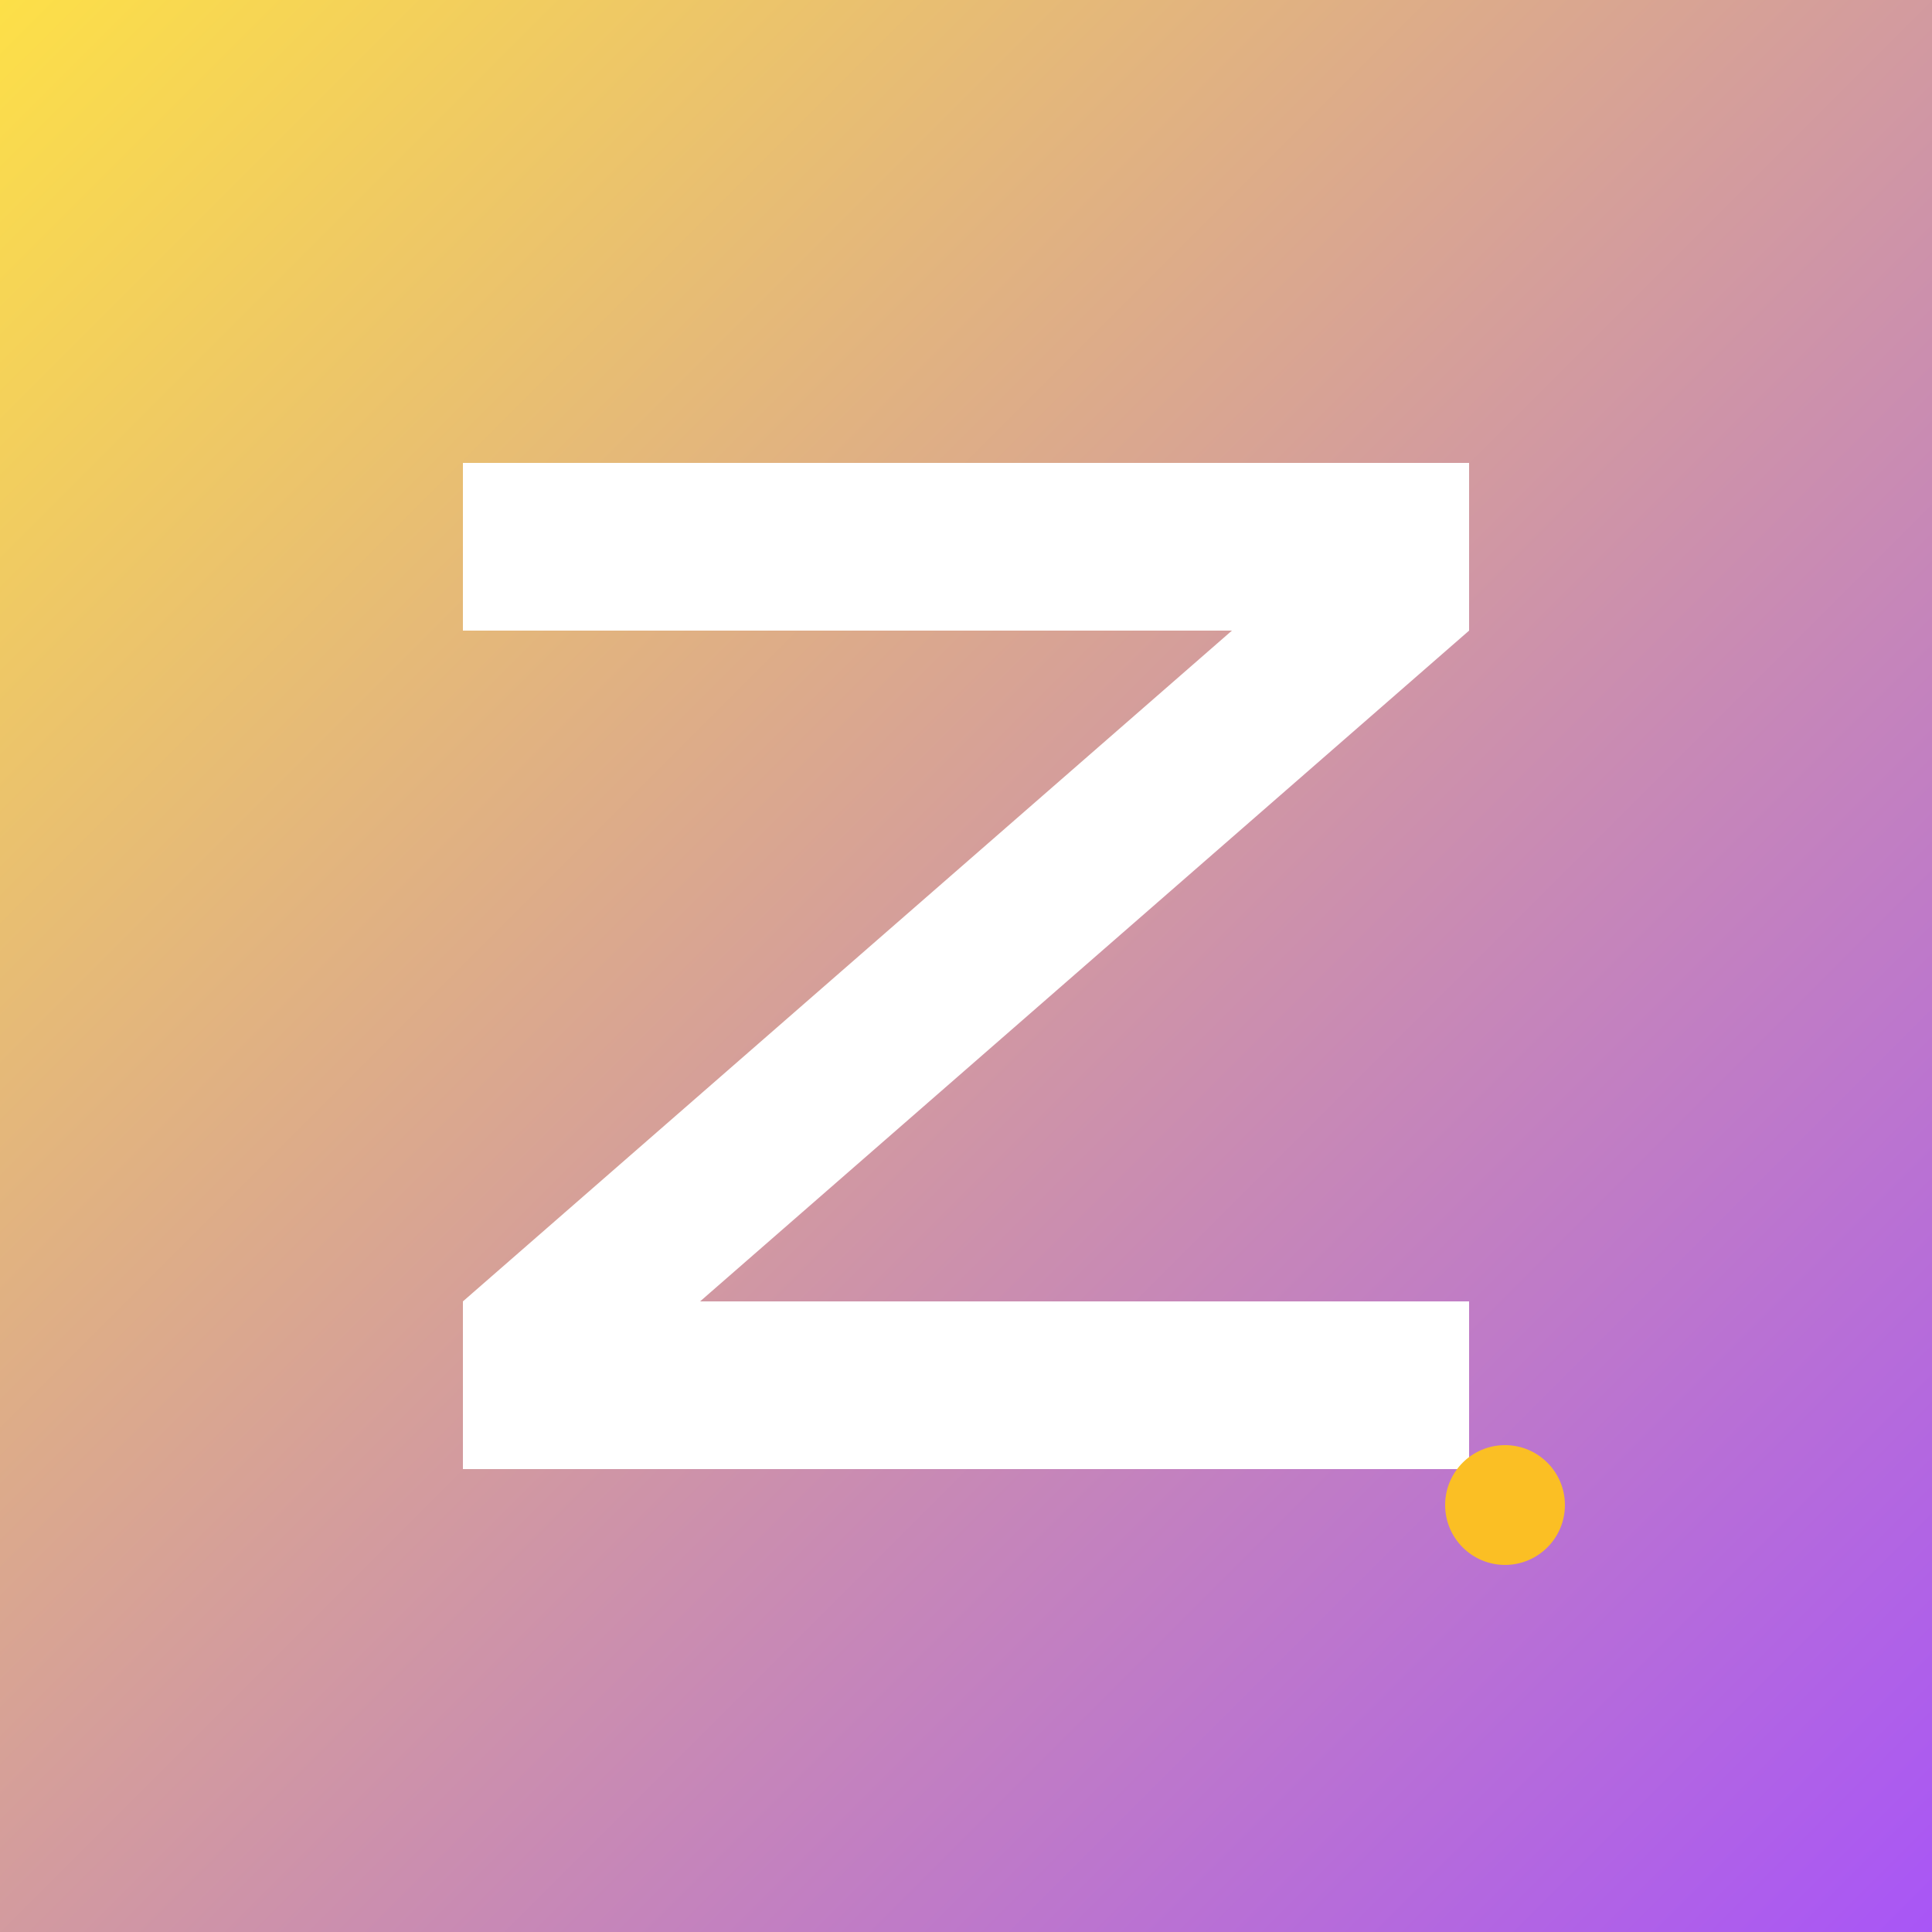
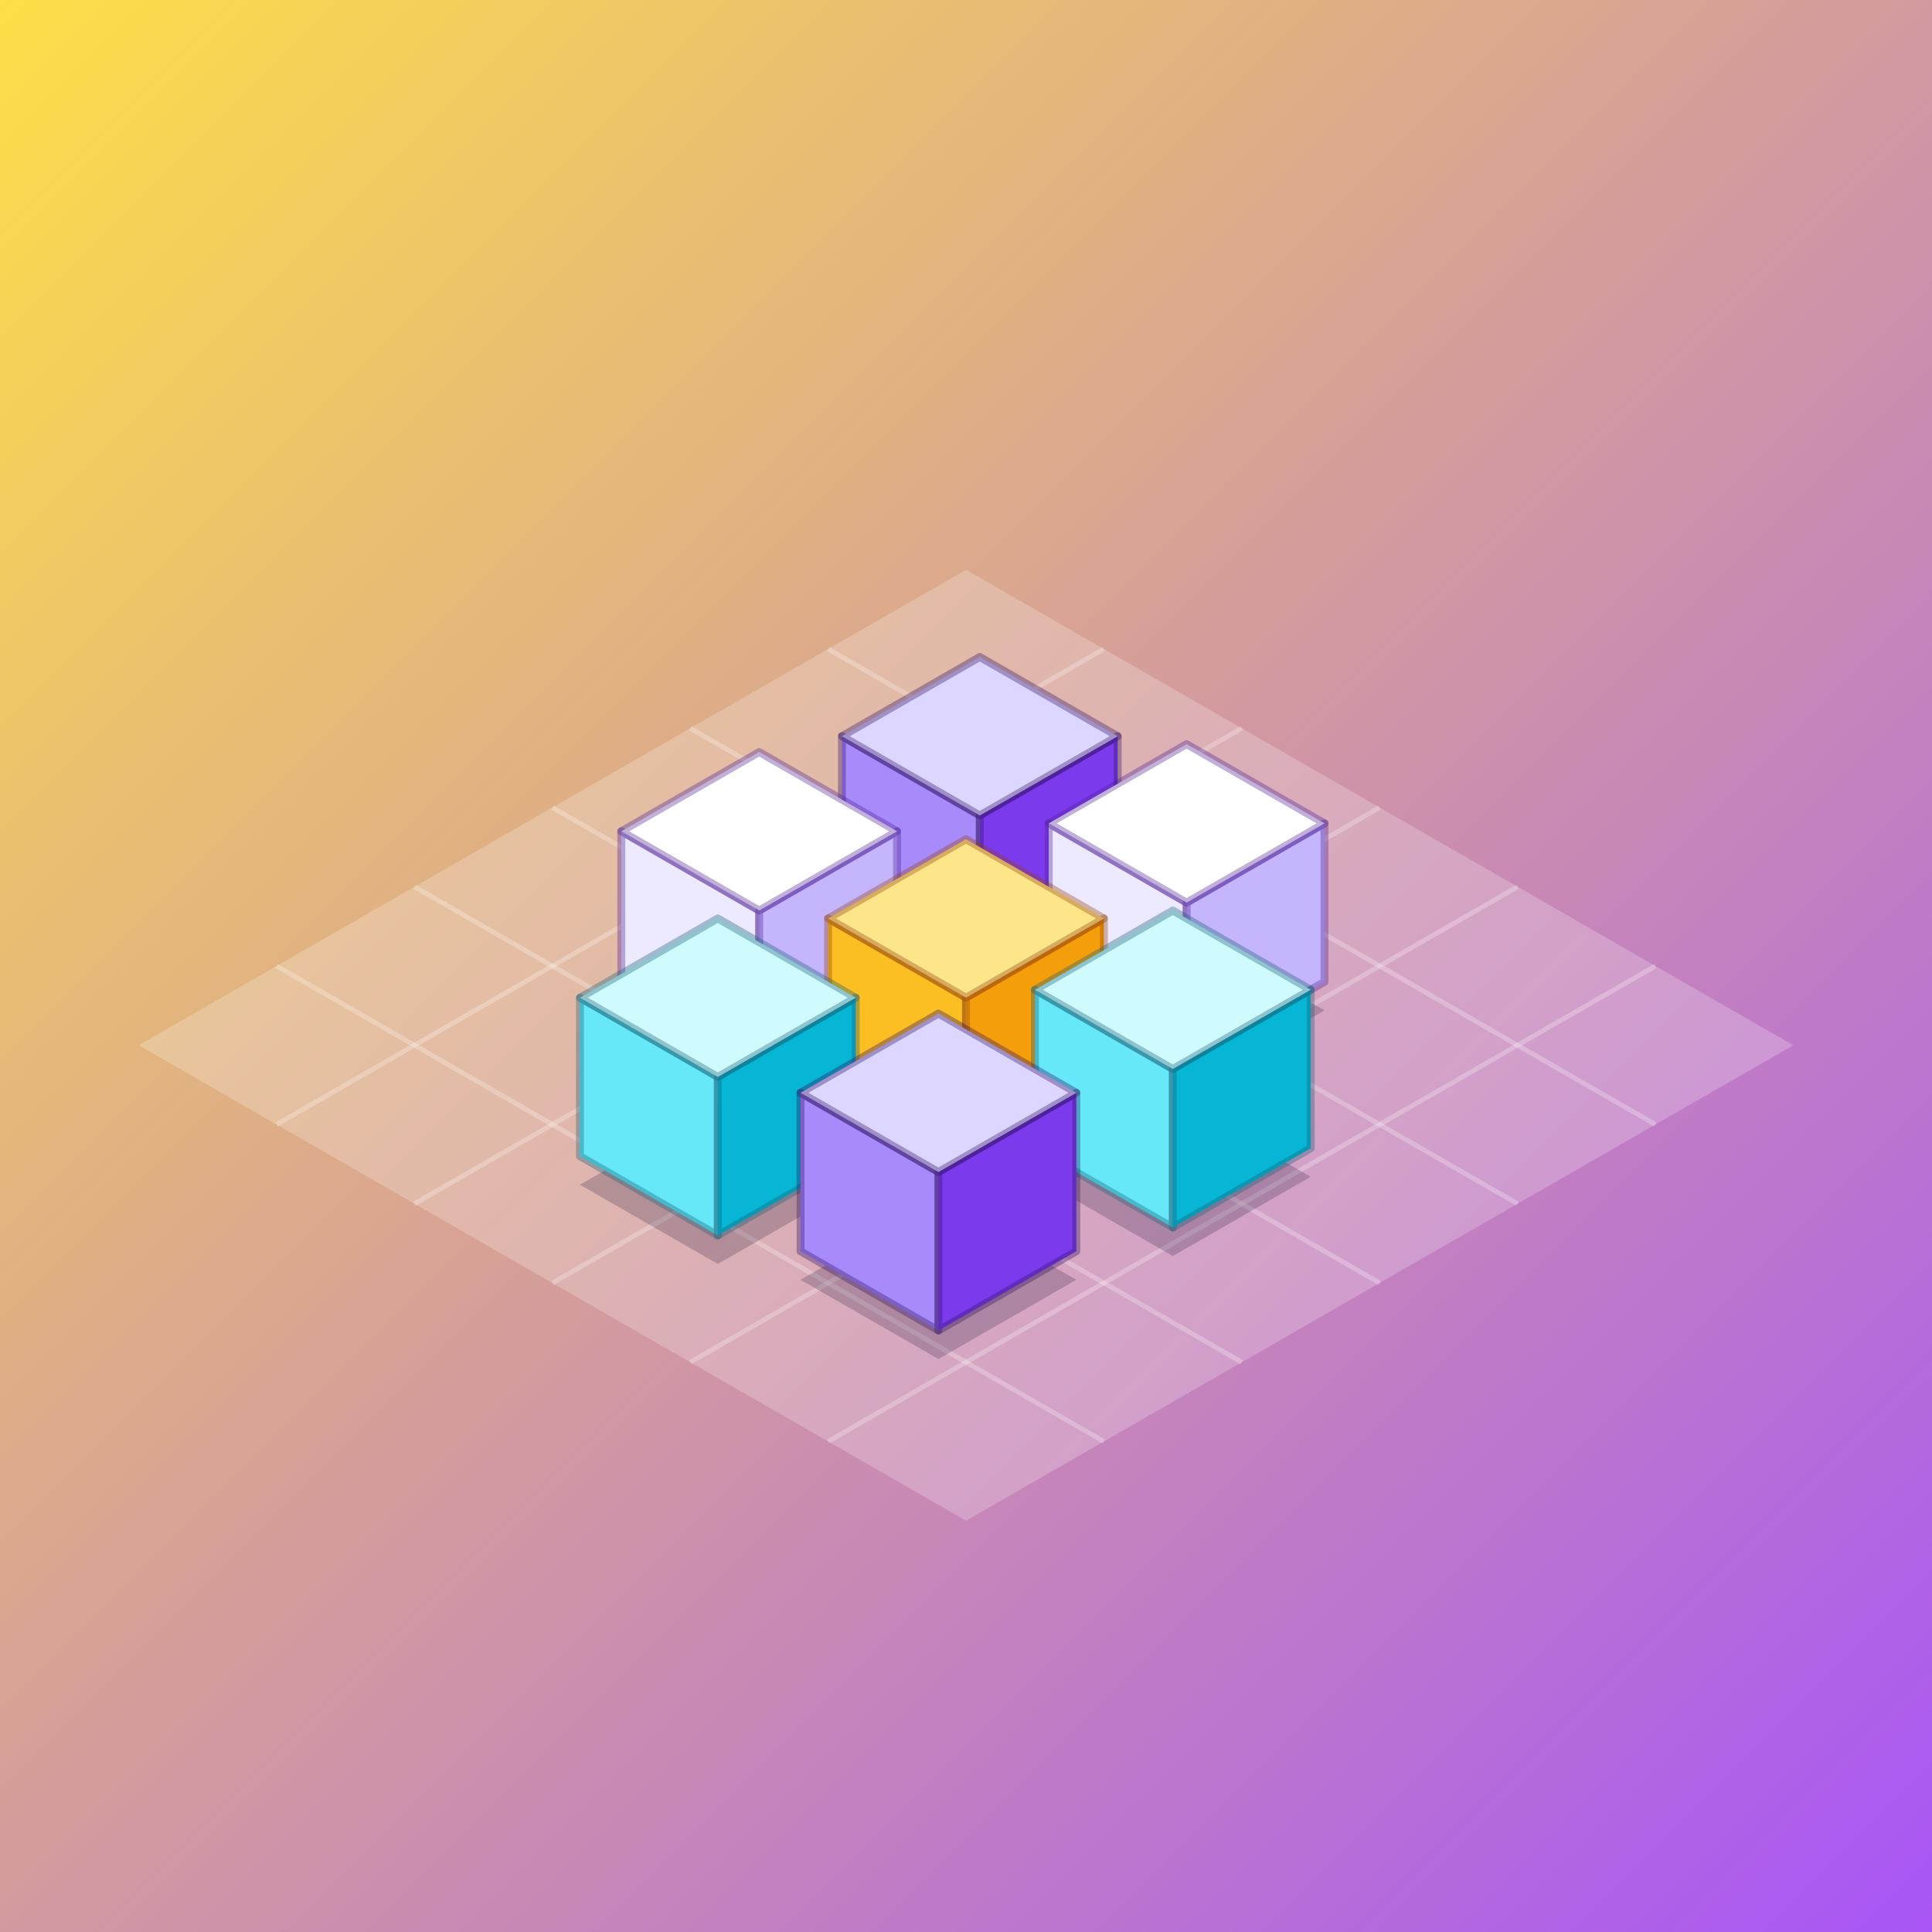
<svg xmlns="http://www.w3.org/2000/svg" width="1024" height="1024" viewBox="0 0 1024 1024">
  <defs>
    <linearGradient id="ziggy-gradient" x1="0" y1="0" x2="1" y2="1">
      <stop offset="0%" stop-color="#FDE047" />
      <stop offset="100%" stop-color="#A855F7" />
    </linearGradient>
  </defs>
  <rect width="1024" height="1024" fill="url(#ziggy-gradient)" />
-   <g transform="translate(194.56 194.56) scale(0.63488)">
-     <path d="M 80 80 L 920 80 L 920 220 L 278 780 L 920 780 L 920 920 L 80 920 L 80 780 L 722 220 L 80 220 Z" fill="#FFFFFF" />
-     <circle cx="950" cy="950" r="50" fill="#FBBF24" />
+   <g transform="translate(512 302.0) scale(0.84)">
+     <polygon points="0.0,0.0 522.0,300.0 0.0,600.0 -522.0,300.0" fill="#FFFFFF" opacity=".22" />
+     <g stroke="#FFFFFF" stroke-opacity=".25" stroke-width="3">
+       <line x1="87" y1="50" x2="-435" y2="350" />
+       <line x1="-87" y1="50" x2="435" y2="350" />
+       <line x1="174" y1="100" x2="-348" y2="400" />
+       <line x1="-174" y1="100" x2="348" y2="400" />
+       <line x1="261" y1="150" x2="-261" y2="450" />
+       <line x1="-261" y1="150" x2="261" y2="450" />
+       <line x1="348" y1="200" x2="-174" y2="500" />
+       <line x1="-348" y1="200" x2="174" y2="500" />
+       <line x1="435" y1="250" x2="-87" y2="550" />
+       <line x1="-435" y1="250" x2="87" y2="550" />
+     </g>
+     <polygon points="8.7,173.0 95.7,223.0 8.7,273.0 -78.3,223.0" fill="#1B1035" opacity=".22" />
+     <polygon points="-78.3,205.0 8.7,255.0 8.7,155.0 -78.3,105.0" fill="#A78BFA" stroke="#2E1065" stroke-opacity=".35" stroke-width="5" stroke-linejoin="round" />
+     <polygon points="95.7,205.0 8.7,255.0 8.7,155.0 95.7,105.0" fill="#7C3AED" stroke="#2E1065" stroke-opacity=".35" stroke-width="5" stroke-linejoin="round" />
+     <polygon points="8.7,55.0 95.7,105.0 8.7,155.0 -78.3,105.0" fill="#DDD6FE" stroke="#2E1065" stroke-opacity=".35" stroke-width="5" stroke-linejoin="round" />
+     <polygon points="139.2,228.0 226.2,278.0 139.2,328.0 52.2,278.0" fill="#1B1035" opacity=".22" />
+     <polygon points="52.2,260.0 139.2,310.0 139.2,210.0 52.2,160.0" fill="#EDE9FE" stroke="#4C1D95" stroke-opacity=".35" stroke-width="5" stroke-linejoin="round" />
+     <polygon points="226.2,260.0 139.2,310.0 139.2,210.0 226.2,160.0" fill="#C4B5FD" stroke="#4C1D95" stroke-opacity=".35" stroke-width="5" stroke-linejoin="round" />
+     <polygon points="139.2,110.0 226.2,160.0 139.2,210.0 52.2,160.0" fill="#FFFFFF" stroke="#4C1D95" stroke-opacity=".35" stroke-width="5" stroke-linejoin="round" />
+     <polygon points="-130.5,233.0 -43.5,283.0 -130.5,333.0 -217.5,283.0" fill="#1B1035" opacity=".22" />
+     <polygon points="-217.5,265.0 -130.5,315.0 -130.5,215.0 -217.5,165.0" fill="#EDE9FE" stroke="#4C1D95" stroke-opacity=".35" stroke-width="5" stroke-linejoin="round" />
+     <polygon points="-43.5,265.0 -130.5,315.0 -130.5,215.0 -43.5,165.0" fill="#C4B5FD" stroke="#4C1D95" stroke-opacity=".35" stroke-width="5" stroke-linejoin="round" />
+     <polygon points="-130.5,115.0 -43.5,165.0 -130.5,215.0 -217.5,165.0" fill="#FFFFFF" stroke="#4C1D95" stroke-opacity=".35" stroke-width="5" stroke-linejoin="round" />
+     <polygon points="0.0,288.0 87.0,338.0 0.0,388.0 -87.0,338.0" fill="#1B1035" opacity=".22" />
+     <polygon points="-87.0,320.0 0.0,370.0 0.0,270.0 -87.0,220.0" fill="#FBBF24" stroke="#92400E" stroke-opacity=".35" stroke-width="5" stroke-linejoin="round" />
+     <polygon points="87.0,320.0 0.0,370.0 0.0,270.0 87.0,220.0" fill="#F59E0B" stroke="#92400E" stroke-opacity=".35" stroke-width="5" stroke-linejoin="round" />
+     <polygon points="0.0,170.0 87.0,220.0 0.0,270.0 -87.0,220.0" fill="#FDE68A" stroke="#92400E" stroke-opacity=".35" stroke-width="5" stroke-linejoin="round" />
+     <polygon points="130.5,333.0 217.5,383.0 130.5,433.0 43.5,383.0" fill="#1B1035" opacity=".22" />
+     <polygon points="43.5,365.0 130.5,415.0 130.5,315.0 43.5,265.0" fill="#67E8F9" stroke="#155E75" stroke-opacity=".35" stroke-width="5" stroke-linejoin="round" />
+     <polygon points="217.5,365.0 130.5,415.0 130.5,315.0 217.5,265.0" fill="#06B6D4" stroke="#155E75" stroke-opacity=".35" stroke-width="5" stroke-linejoin="round" />
+     <polygon points="130.5,215.0 217.5,265.0 130.5,315.0 43.5,265.0" fill="#CFFAFE" stroke="#155E75" stroke-opacity=".35" stroke-width="5" stroke-linejoin="round" />
+     <polygon points="-156.6,338.0 -69.6,388.0 -156.6,438.0 -243.6,388.0" fill="#1B1035" opacity=".22" />
+     <polygon points="-243.6,370.0 -156.6,420.0 -156.6,320.0 -243.6,270.0" fill="#67E8F9" stroke="#155E75" stroke-opacity=".35" stroke-width="5" stroke-linejoin="round" />
+     <polygon points="-69.6,370.0 -156.6,420.0 -156.6,320.0 -69.6,270.0" fill="#06B6D4" stroke="#155E75" stroke-opacity=".35" stroke-width="5" stroke-linejoin="round" />
+     <polygon points="-156.6,220.0 -69.6,270.0 -156.6,320.0 -243.6,270.0" fill="#CFFAFE" stroke="#155E75" stroke-opacity=".35" stroke-width="5" stroke-linejoin="round" />
+     <polygon points="-17.4,398.0 69.6,448.0 -17.4,498.0 -104.4,448.0" fill="#1B1035" opacity=".22" />
+     <polygon points="-104.4,430.0 -17.4,480.0 -17.4,380.0 -104.4,330.0" fill="#A78BFA" stroke="#2E1065" stroke-opacity=".35" stroke-width="5" stroke-linejoin="round" />
+     <polygon points="69.6,430.0 -17.4,480.0 -17.4,380.0 69.6,330.0" fill="#7C3AED" stroke="#2E1065" stroke-opacity=".35" stroke-width="5" stroke-linejoin="round" />
+     <polygon points="-17.4,280.0 69.6,330.0 -17.4,380.0 -104.4,330.0" fill="#DDD6FE" stroke="#2E1065" stroke-opacity=".35" stroke-width="5" stroke-linejoin="round" />
  </g>
</svg>
